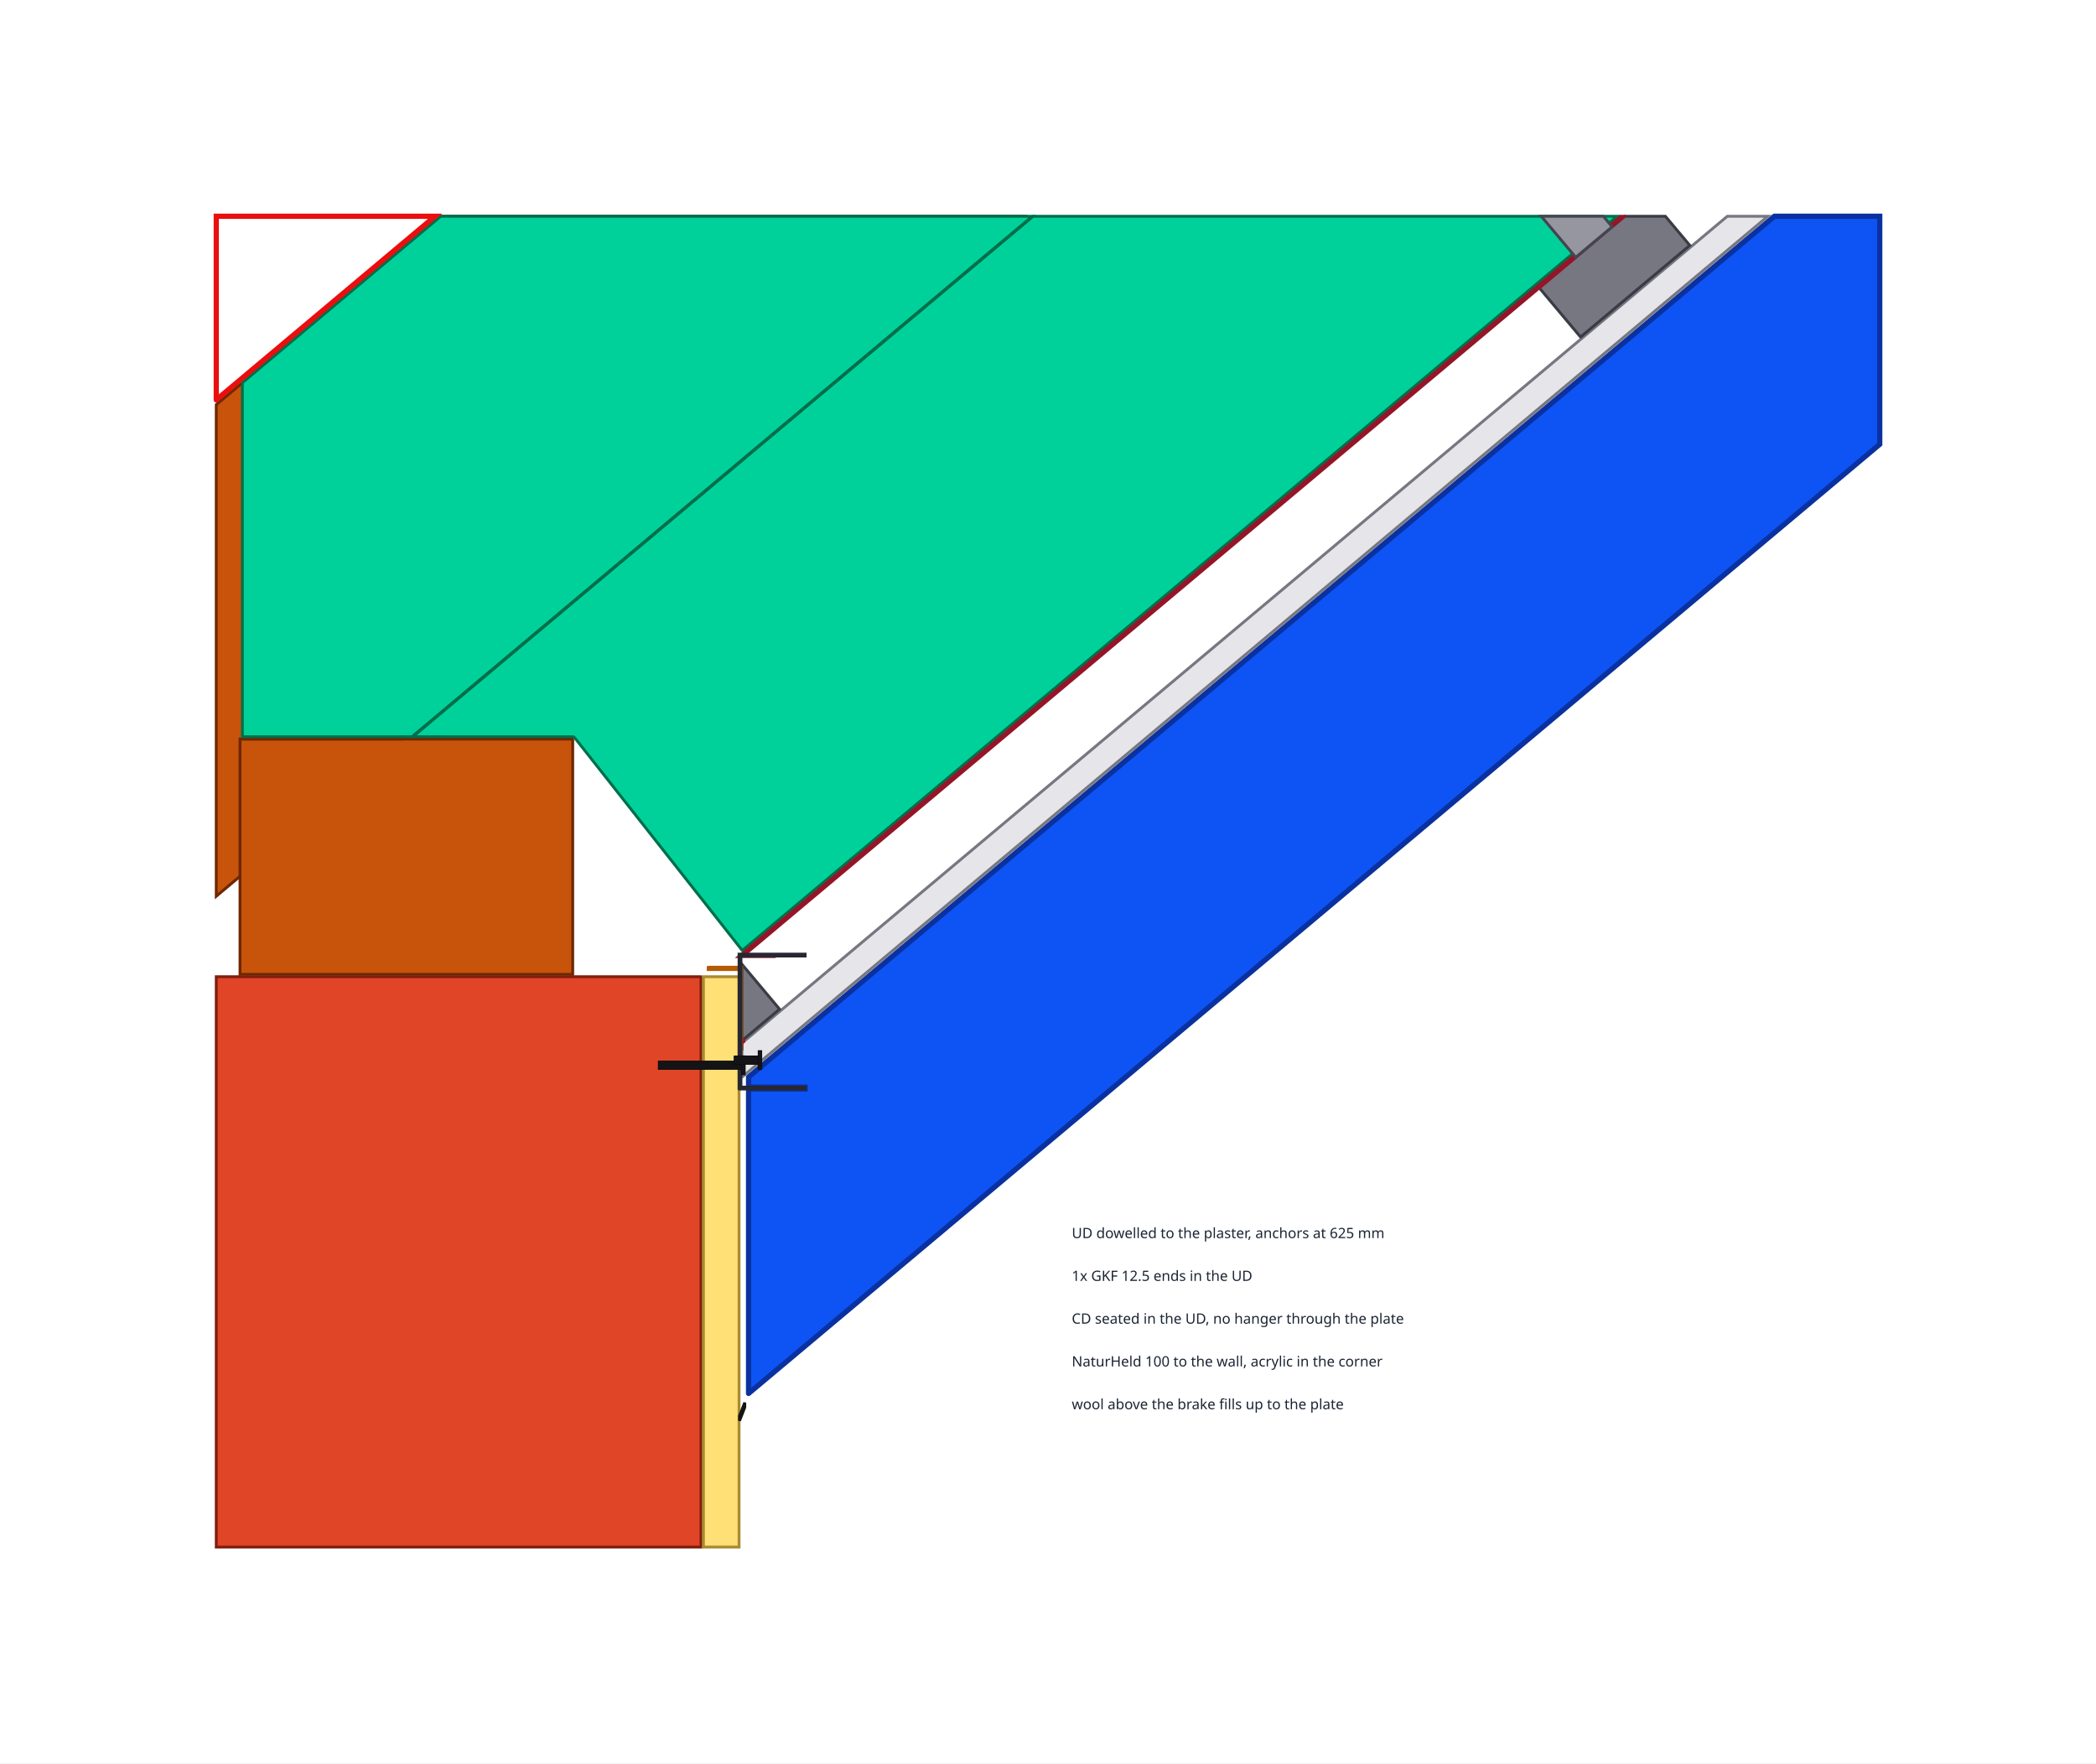
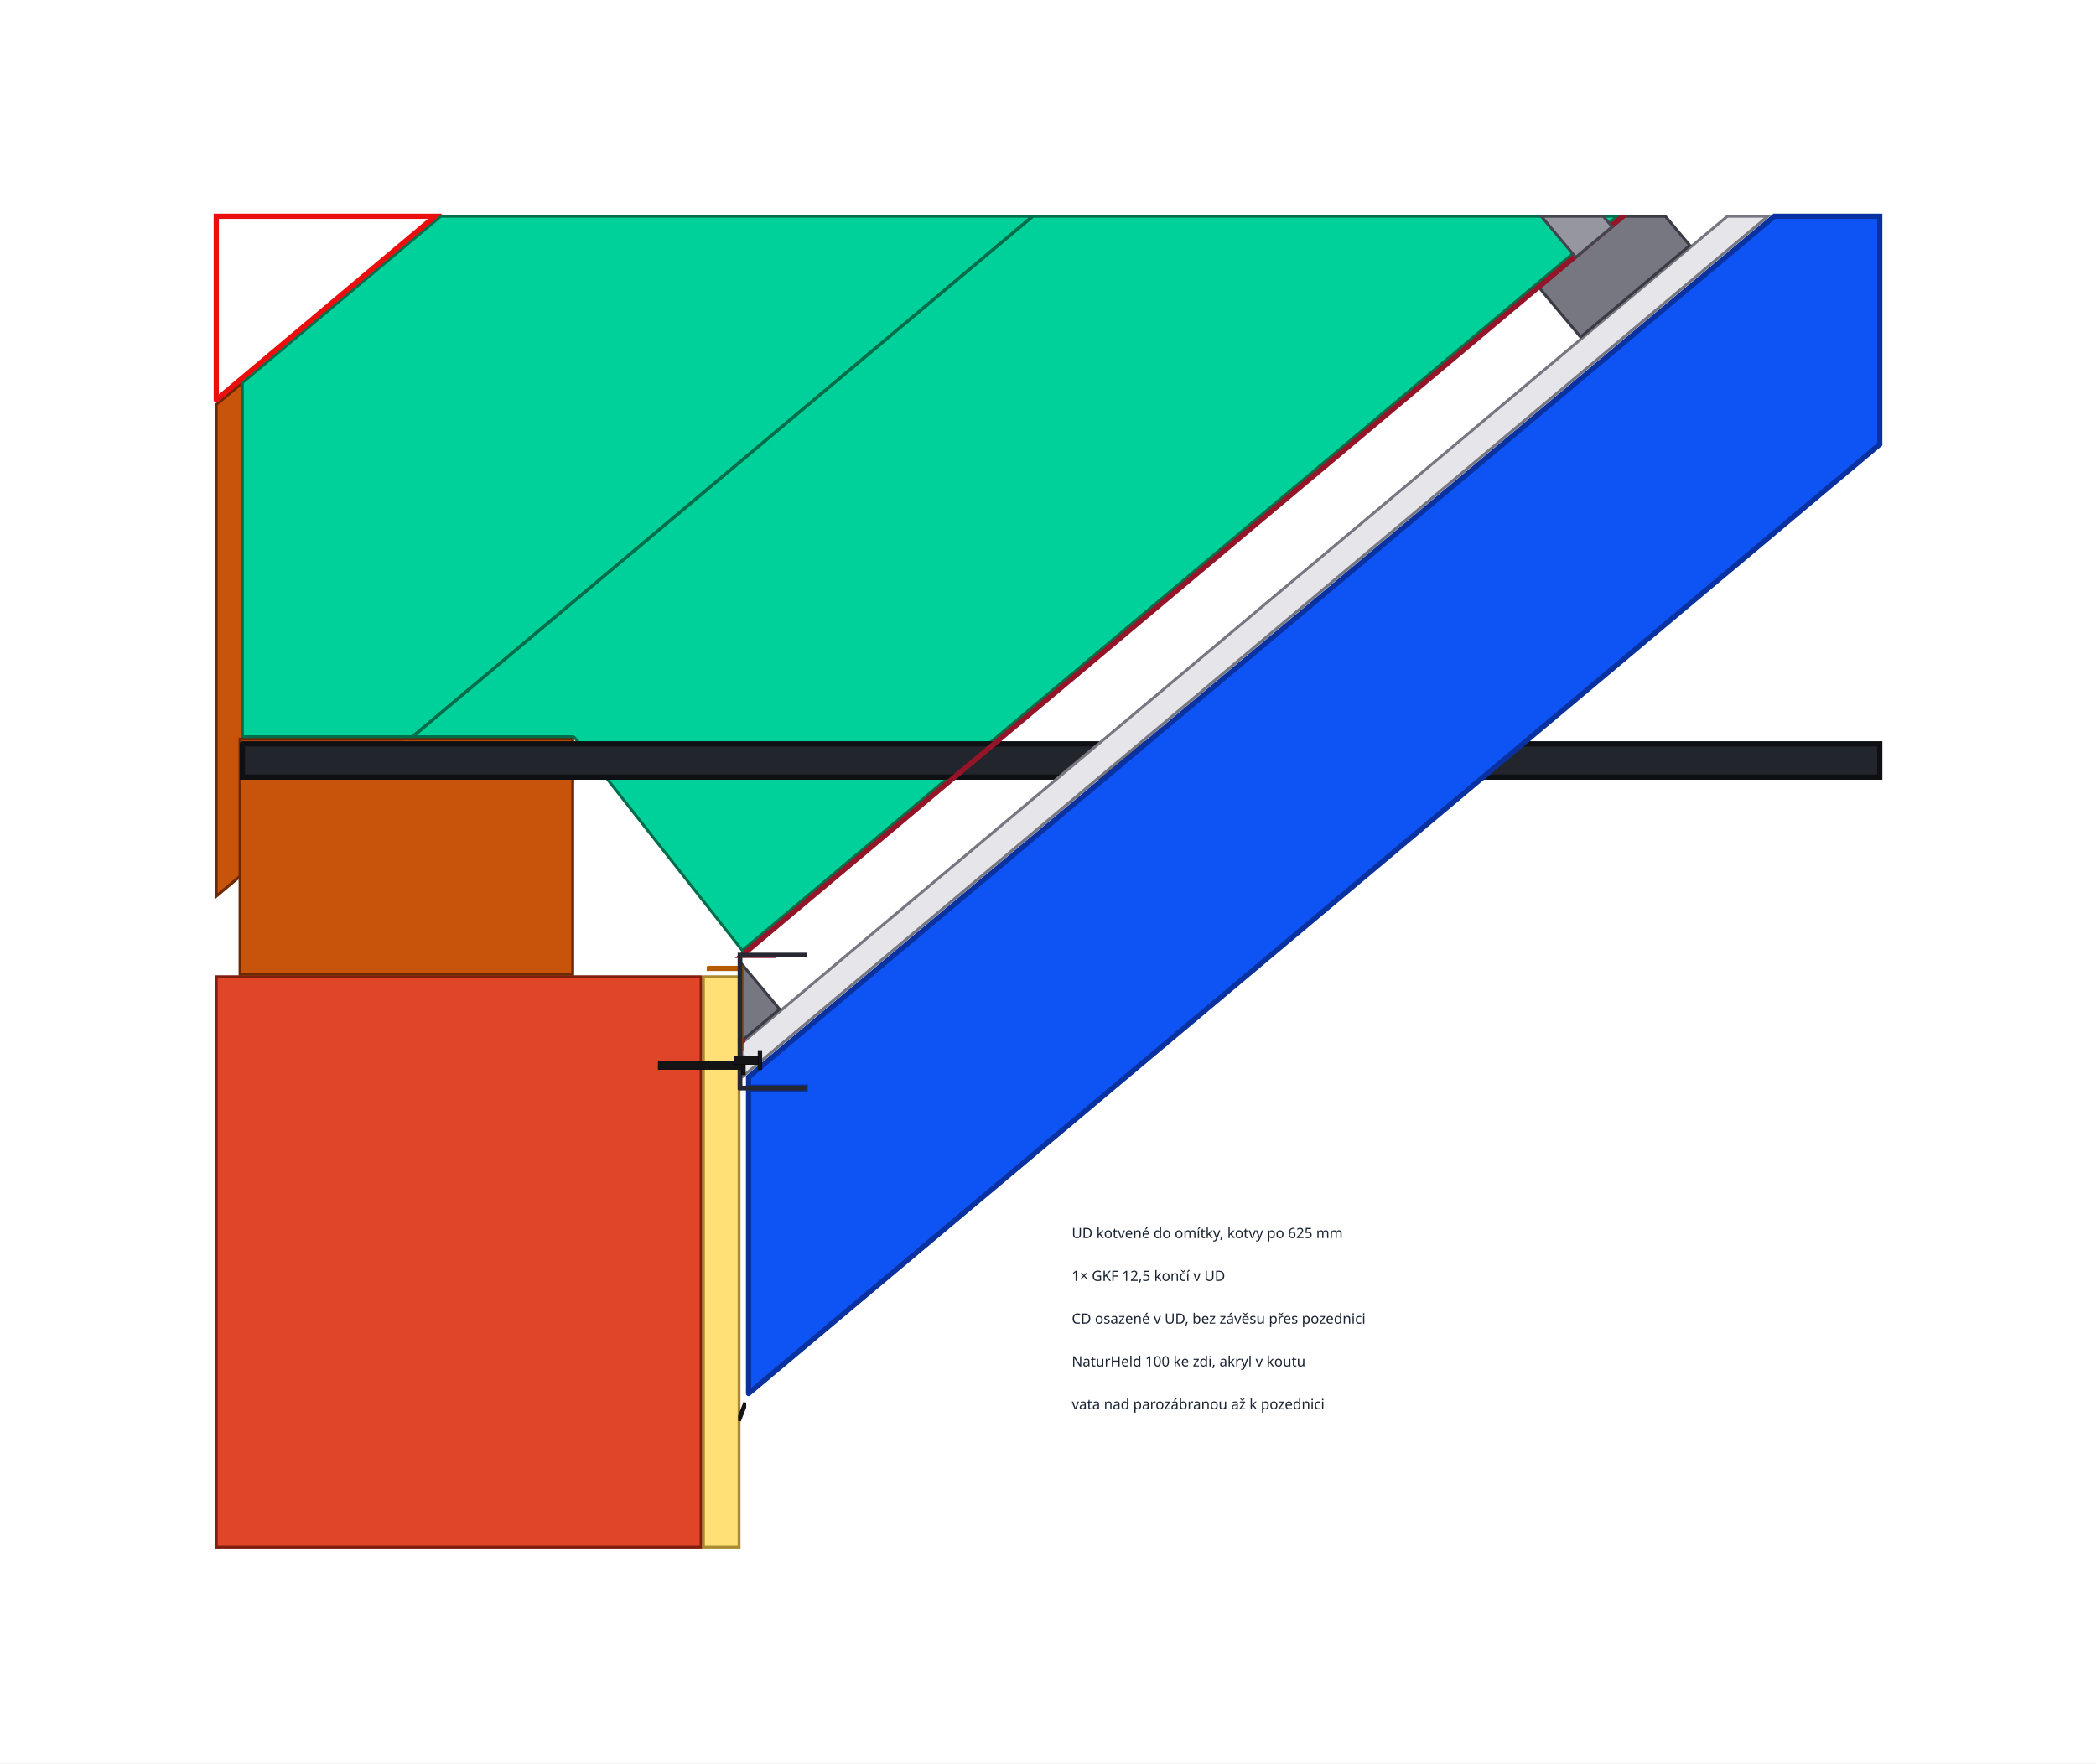
<svg xmlns="http://www.w3.org/2000/svg" width="882.0mm" height="742.0mm" viewBox="-311.0 -3611.0 882.0 742.0" version="1.1">
  <rect x="-311.0" y="-3611.0" width="882.0" height="742.0" fill="#ffffff" />
  <g transform="scale(1,-1)" stroke-linecap="round">
    <g fill="rgb(224,69,39)" stroke="rgb(129,30,14)" stroke-width="1.200" id="masonry">
      <path d="M -16.0,3200.0 L -220.0,3200.0 L -220.0,2960.0 L -16.0,2960.0 L -16.0,3200.0" />
    </g>
    <g fill="rgb(255,224,119)" stroke="rgb(170,139,49)" stroke-width="1.200" id="plaster">
      <path d="M 0.0,3200.0 L -15.0,3200.0 L -15.0,2960.0 L 0.0,2960.0 L 0.0,3200.0" />
    </g>
    <g fill="rgb(199,84,10)" stroke="rgb(110,39,0)" stroke-width="1.200" id="wall_plate">
      <path d="M -70.0,3300.0 L -210.0,3300.0 L -210.0,3201.0 L -70.0,3201.0 L -70.0,3300.0" />
    </g>
    <g fill="rgb(199,84,10)" stroke="rgb(110,39,0)" stroke-width="1.200" id="rafters">
      <path d="M 120.999,3520.0 L -125.534,3520.0 L -220.0,3440.733 L -220.0,3233.868 L -210.0,3242.259 L -210.0,3300.0 L -141.187,3300.0 L 120.999,3520.0" />
    </g>
    <g fill="rgb(0,209,154)" stroke="rgb(0,110,74)" stroke-width="1.200" id="plenum_wool">
      <path d="M -209.0,3301.0 L -137.612,3301.0 L 123.382,3520.0 L -125.534,3520.0 L -209.0,3449.963 L -209.0,3301.0" />
      <path d="M 1.347,3211.041 L 369.55,3520.0 L 123.746,3520.0 L -137.248,3301.0 L -70.0,3301.0 A 1.0,1.0 180.0 0,0 -69.214,3300.619 L 1.347,3211.041" />
    </g>
+     <g fill="rgb(34,37,43)" stroke="rgb(14,16,20)" stroke-width="2.200" id="tie_rod">
+       <path d="M -209.0,3298.0 L -209.0,3284.0 L 480.0,3284.0 L 480.0,3298.0 L -209.0,3298.0" />
+     </g>
    <g fill="none" stroke="rgb(234,14,14)" stroke-width="2.200" id="roofing">
      <path d="M -220.0,3442.733 L -127.917,3520.0 L -220.0,3520.0 L -220.0,3442.733" />
    </g>
    <g fill="rgb(14,84,244)" stroke="rgb(10,49,160)" stroke-width="2.200" id="slope_naturheld_140">
      <path d="M 4.0,3024.635 L 480.0,3424.047 L 480.0,3520.0 L 435.669,3520.0 L 4.0,3157.787 L 4.0,3153.543 L 27.8,3153.543 L 27.8,3152.743 L 4.0,3152.743 L 4.0,3024.635" />
    </g>
    <g fill="rgb(230,230,234)" stroke="rgb(119,119,129)" stroke-width="1.200" id="slope_gkf">
      <path d="M 1.2,3157.743 L 432.921,3520.0 L 415.858,3520.0 L 1.2,3172.06 L 1.2,3157.743" />
    </g>
    <g fill="rgb(119,119,129)" stroke="rgb(59,59,69)" stroke-width="1.200" id="slope_cd">
      <path d="M 1.2,3173.06 L 17.041,3186.352 L 1.2,3205.23 L 1.2,3173.06" />
      <path d="M 354.1,3469.179 L 400.063,3507.746 L 389.781,3520.0 L 372.662,3520.0 L 336.745,3489.862 L 354.1,3469.179" />
    </g>
    <g fill="rgb(224,34,59)" stroke="rgb(150,20,39)" stroke-width="1.200" id="slope_foil">
-       <path d="M 2.0,3173.732 L 1.0,3172.893 L 1.0,3169.612 L 1.2,3169.612 L 1.2,3172.06 L 2.0,3172.732 L 2.0,3173.732" />
+       <path d="M 372.662,3520.0 L 371.106,3520.0 L 1.074,3209.506 L 2.63,3209.506 L 372.662,3520.0" />
      <path d="M -0.0,3208.605 L -0.174,3208.459 L 0.0,3208.459 L 0.0,3208.605" />
      <path d="M 14.592,3208.706 L 1.0,3208.706 L 1.0,3208.459 L 14.663,3208.459 L 14.592,3208.706" />
-       <path d="M 372.662,3520.0 L 371.106,3520.0 L 1.074,3209.506 L 2.63,3209.506 L 372.662,3520.0" />
+       <path d="M 2.0,3173.732 L 1.0,3172.893 L 1.0,3169.612 L 1.2,3169.612 L 1.2,3172.06 L 2.0,3172.732 L 2.0,3173.732" />
    </g>
    <g fill="rgb(255,139,0)" stroke="rgb(180,90,0)" stroke-width="1.200" id="vapour_brake_tape">
      <path d="M 0.8,3204.0 L 0.8,3169.612 L 1.0,3169.612 L 1.0,3172.893 L 1.05,3172.935 L 1.05,3204.0 L 0.8,3204.0" />
      <path d="M -13.0,3204.0 L -13.0,3203.0 L 0.0,3203.0 L 0.0,3204.0 L -13.0,3204.0" />
    </g>
    <g fill="rgb(119,119,129)" stroke="rgb(39,39,49)" stroke-width="1.200" id="eave_ud">
      <path d="M 0.0,3152.743 L 27.8,3152.743 L 27.8,3153.543 L 0.8,3153.543 L 0.8,3208.706 L 27.8,3208.706 L 27.8,3209.506 L -0.0,3209.506 L 0.0,3152.743" />
    </g>
    <g fill="rgb(244,244,244)" stroke="rgb(20,20,20)" stroke-width="1.200" id="eave_acrylic">
      <path d="M 2.4,3018.787 L 2.4,3020.787 L 0.2,3015.141 L 0.2,3013.141 L 2.4,3018.787" />
    </g>
    <g fill="rgb(150,150,160)" stroke="rgb(69,69,80)" stroke-width="1.200" id="slope_direct_hanger">
      <path d="M 352.066,3502.718 L 367.387,3515.574 L 363.672,3520.0 L 337.564,3520.0 L 352.066,3502.718" />
    </g>
    <g fill="rgb(20,20,23)" stroke="rgb(10,10,11)" stroke-width="0.200" id="joint_screw">
      <path d="M 1.0,3158.743 L 2.6,3158.743 L 2.6,3166.743 L 1.0,3166.743 L 1.0,3158.743" />
      <path d="M -34.0,3160.993 L 1.0,3160.993 L 1.0,3164.493 L -34.0,3164.493 L -34.0,3160.993" />
      <path d="M 1.0,3158.743 L 2.6,3158.743 L 2.6,3166.743 L 1.0,3166.743 L 1.0,3158.743" />
      <path d="M -34.0,3160.993 L 1.0,3160.993 L 1.0,3164.493 L -34.0,3164.493 L -34.0,3160.993" />
      <path d="M 8.0,3160.902 L 9.6,3160.902 L 9.6,3168.902 L 8.0,3168.902 L 8.0,3160.902" />
      <path d="M -2.0,3163.152 L 8.0,3163.152 L 8.0,3166.652 L -2.0,3166.652 L -2.0,3163.152" />
      <path d="M 8.0,3160.902 L 9.6,3160.902 L 9.6,3168.902 L 8.0,3168.902 L 8.0,3160.902" />
      <path d="M -2.0,3163.152 L 8.0,3163.152 L 8.0,3166.652 L -2.0,3166.652 L -2.0,3163.152" />
      <path d="M -2.0,3163.152 L 8.0,3163.152 L 8.0,3166.652 L -2.0,3166.652 L -2.0,3163.152" />
    </g>
  </g>
  <g font-family="sans-serif" font-size="6.0" fill="#1a2433">
-     <text x="140.0" y="-3090.0">UD dowelled to the plaster, anchors at 625 mm</text>
-     <text x="140.0" y="-3072.0">1x GKF 12.5 ends in the UD</text>
-     <text x="140.0" y="-3054.0">CD seated in the UD, no hanger through the plate</text>
-     <text x="140.0" y="-3036.0">NaturHeld 100 to the wall, acrylic in the corner</text>
-     <text x="140.0" y="-3018.0">wool above the brake fills up to the plate</text>
+     <text x="140.0" y="-3090.0">UD kotvené do omítky, kotvy po 625 mm</text>
+     <text x="140.0" y="-3072.0">1× GKF 12,5 končí v UD</text>
+     <text x="140.0" y="-3054.0">CD osazené v UD, bez závěsu přes pozednici</text>
+     <text x="140.0" y="-3036.0">NaturHeld 100 ke zdi, akryl v koutu</text>
+     <text x="140.0" y="-3018.0">vata nad parozábranou až k pozednici</text>
  </g>
</svg>
